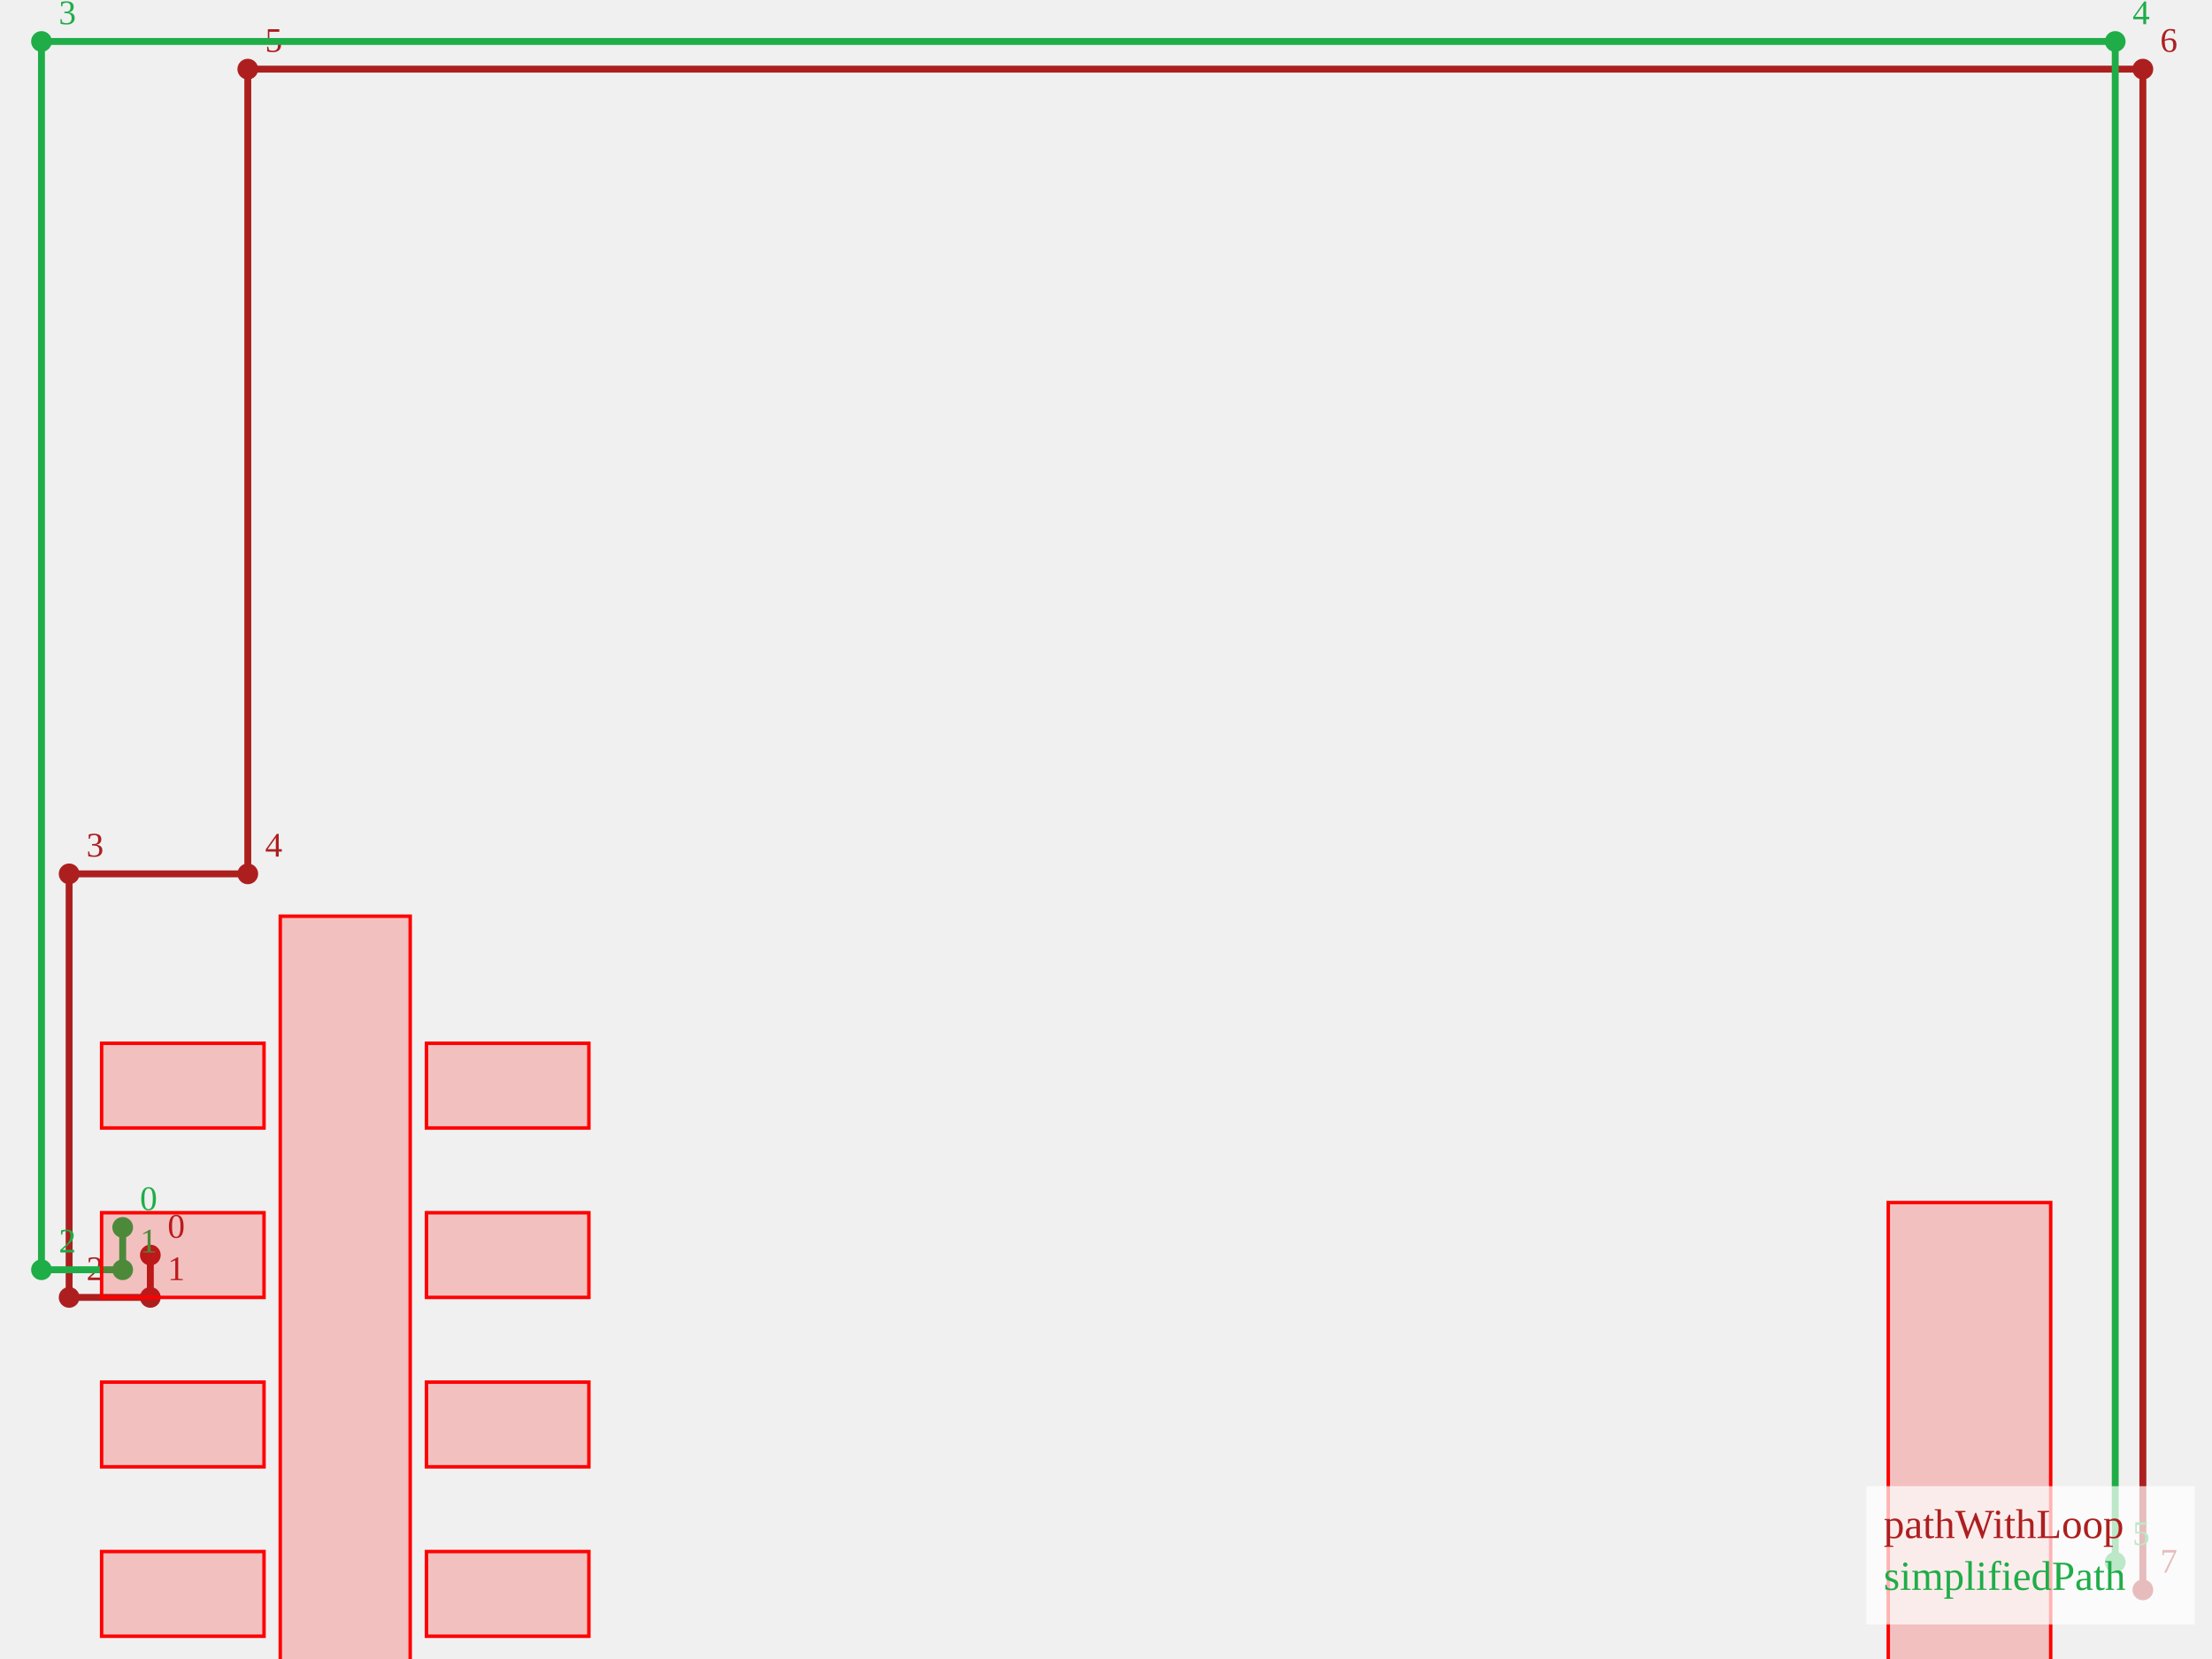
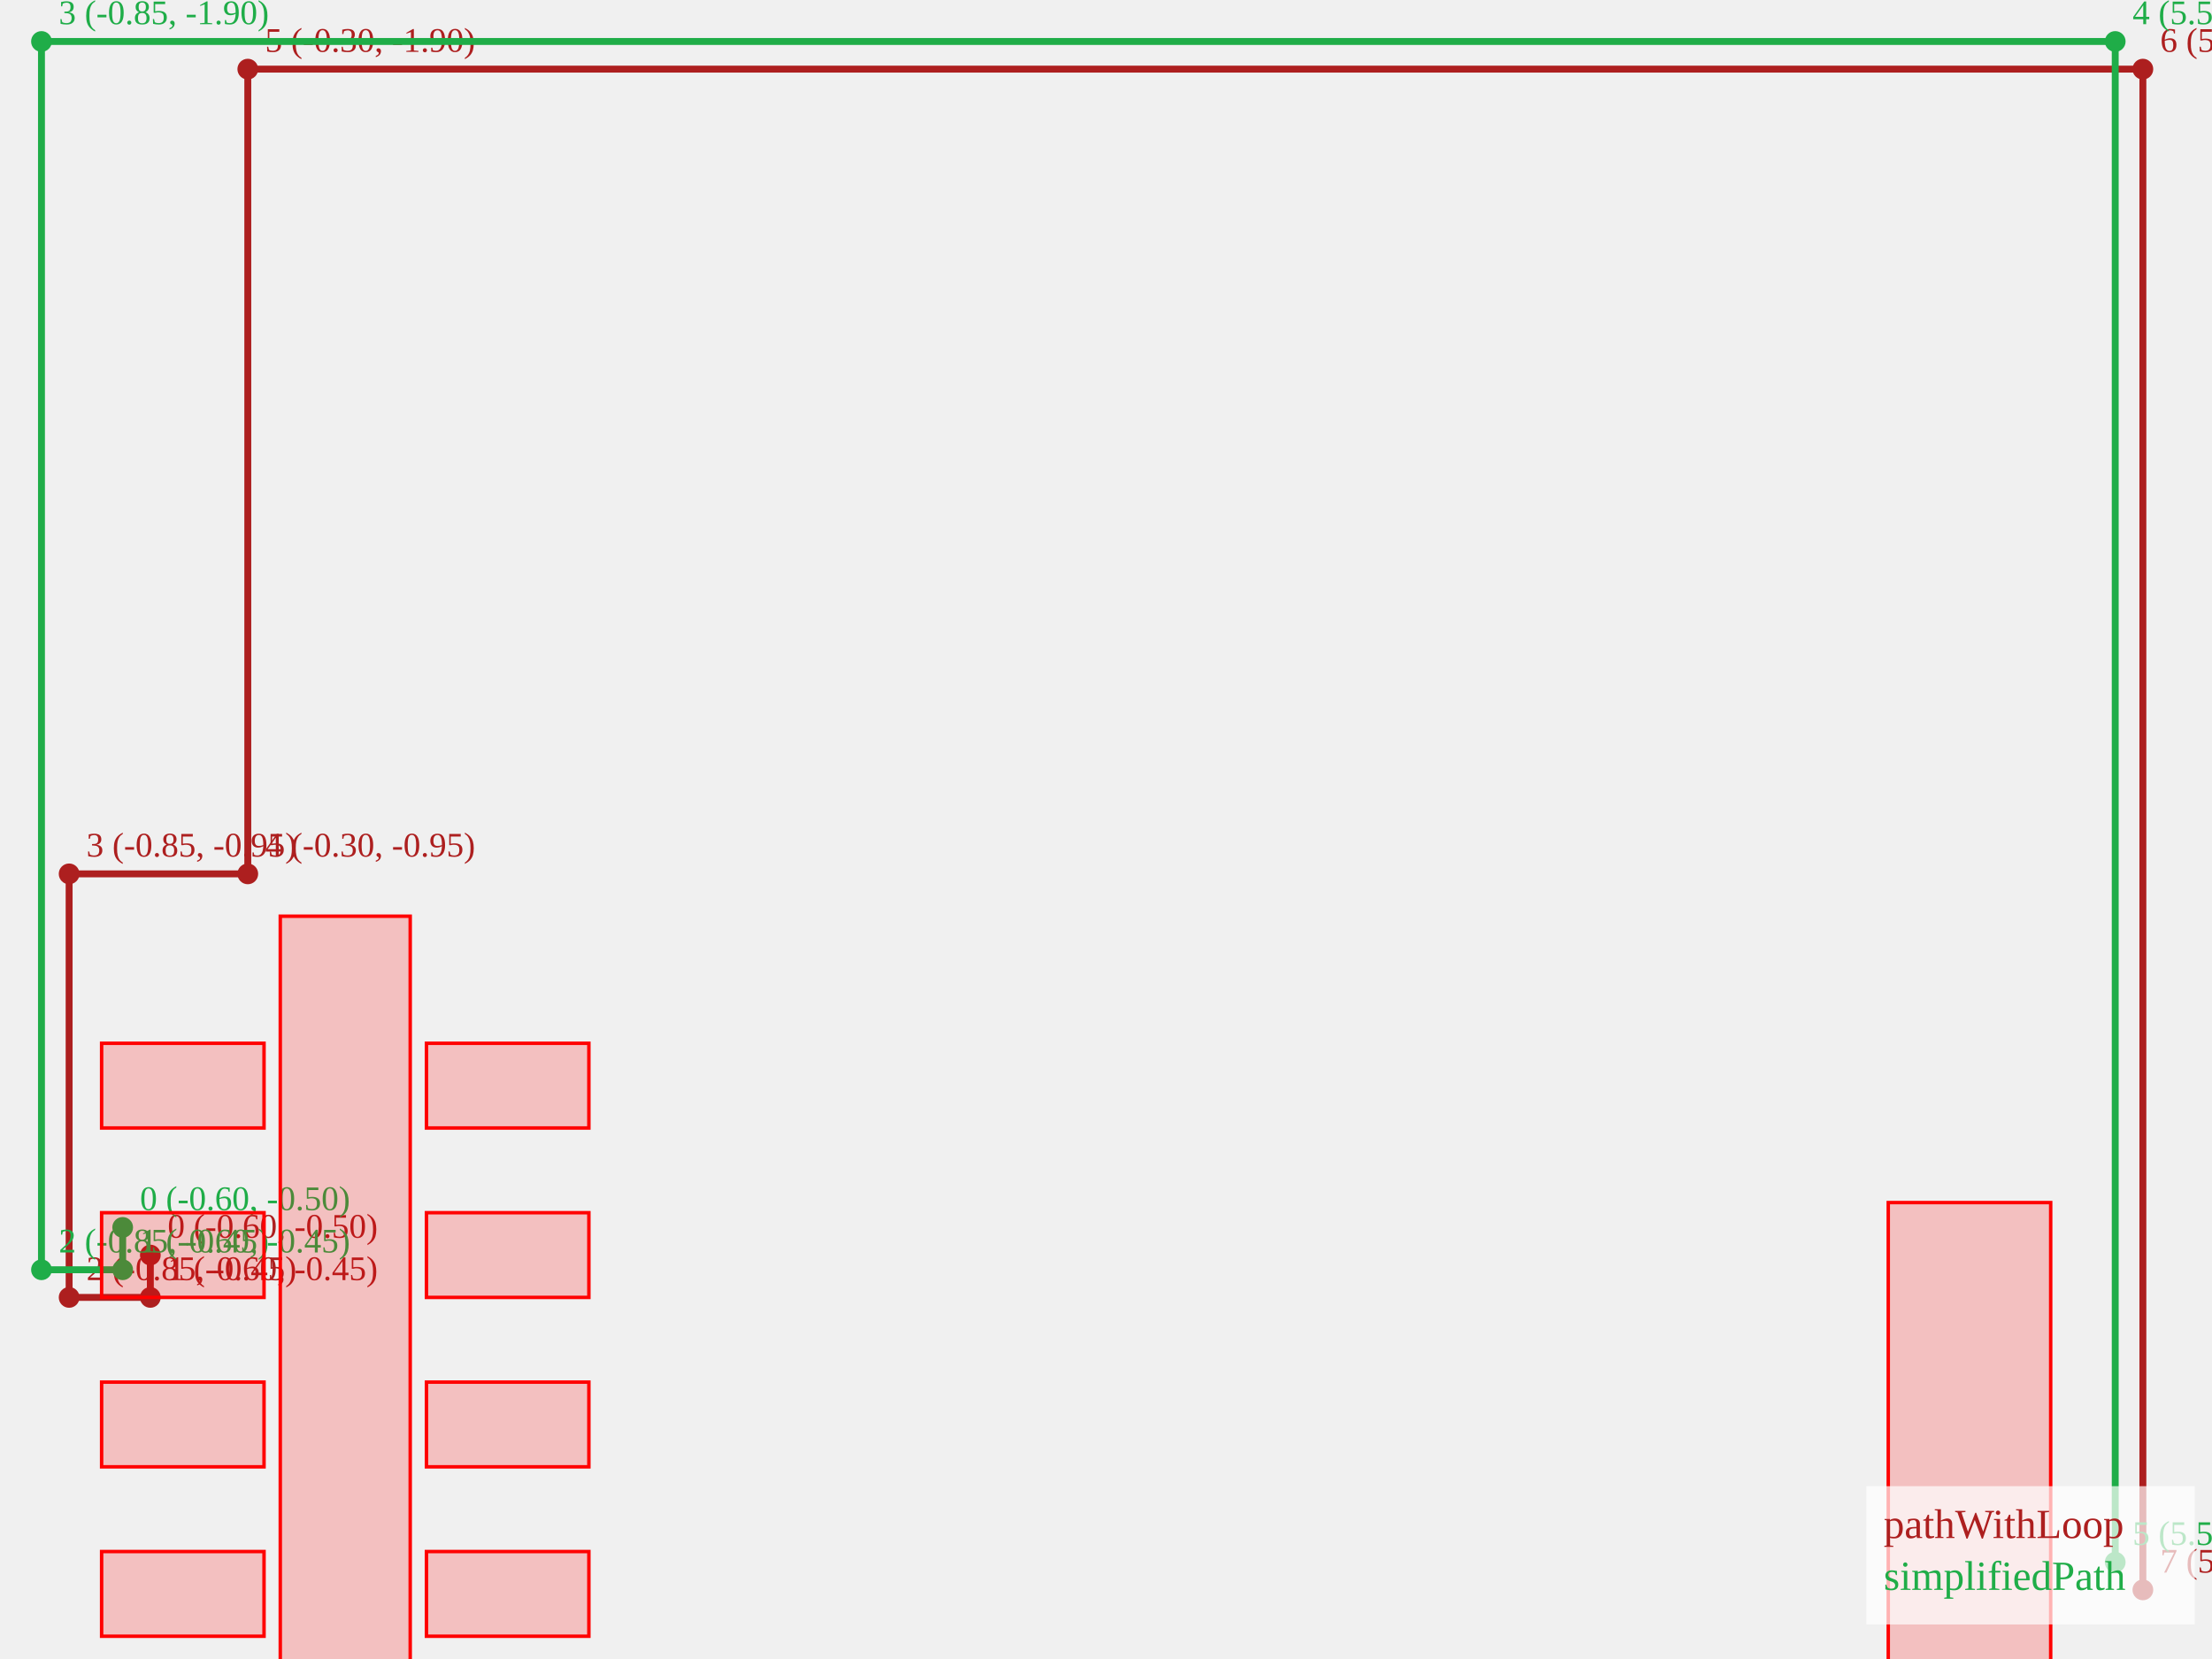
<svg xmlns="http://www.w3.org/2000/svg" width="640" height="480">
  <line x1="43.497" y1="363.126" x2="43.497" y2="375.381" stroke="hsl(0, 70%, 40%)" stroke-width="2" />
  <line x1="43.497" y1="375.381" x2="20" y2="375.381" stroke="hsl(0, 70%, 40%)" stroke-width="2" />
  <line x1="20" y1="375.381" x2="20" y2="252.836" stroke="hsl(0, 70%, 40%)" stroke-width="2" />
  <line x1="20" y1="252.836" x2="71.693" y2="252.836" stroke="hsl(0, 70%, 40%)" stroke-width="2" />
  <line x1="71.693" y1="252.836" x2="71.693" y2="20" stroke="hsl(0, 70%, 40%)" stroke-width="2" />
  <line x1="71.693" y1="20" x2="620" y2="20" stroke="hsl(0, 70%, 40%)" stroke-width="2" />
  <line x1="620" y1="20" x2="620" y2="460" stroke="hsl(0, 70%, 40%)" stroke-width="2" />
  <circle cx="43.497" cy="363.126" r="3" fill="hsl(0, 70%, 40%)" />
-   <text x="48.497" y="358.126" font-size="10" fill="hsl(0, 70%, 40%)">0</text>
+   <text x="48.497" y="358.126" font-size="10" fill="hsl(0, 70%, 40%)">0 (-0.60, -0.50)</text>
  <circle cx="43.497" cy="375.381" r="3" fill="hsl(0, 70%, 40%)" />
-   <text x="48.497" y="370.381" font-size="10" fill="hsl(0, 70%, 40%)">1</text>
+   <text x="48.497" y="370.381" font-size="10" fill="hsl(0, 70%, 40%)">1 (-0.60, -0.45)</text>
  <circle cx="20" cy="375.381" r="3" fill="hsl(0, 70%, 40%)" />
-   <text x="25" y="370.381" font-size="10" fill="hsl(0, 70%, 40%)">2</text>
+   <text x="25" y="370.381" font-size="10" fill="hsl(0, 70%, 40%)">2 (-0.85, -0.45)</text>
  <circle cx="20" cy="252.836" r="3" fill="hsl(0, 70%, 40%)" />
-   <text x="25" y="247.836" font-size="10" fill="hsl(0, 70%, 40%)">3</text>
+   <text x="25" y="247.836" font-size="10" fill="hsl(0, 70%, 40%)">3 (-0.85, -0.95)</text>
  <circle cx="71.693" cy="252.836" r="3" fill="hsl(0, 70%, 40%)" />
-   <text x="76.693" y="247.836" font-size="10" fill="hsl(0, 70%, 40%)">4</text>
+   <text x="76.693" y="247.836" font-size="10" fill="hsl(0, 70%, 40%)">4 (-0.30, -0.95)</text>
  <circle cx="71.693" cy="20" r="3" fill="hsl(0, 70%, 40%)" />
-   <text x="76.693" y="15" font-size="10" fill="hsl(0, 70%, 40%)">5</text>
+   <text x="76.693" y="15" font-size="10" fill="hsl(0, 70%, 40%)">5 (-0.30, -1.90)</text>
  <circle cx="620" cy="20" r="3" fill="hsl(0, 70%, 40%)" />
-   <text x="625" y="15" font-size="10" fill="hsl(0, 70%, 40%)">6</text>
+   <text x="625" y="15" font-size="10" fill="hsl(0, 70%, 40%)">6 (5.53, -1.90)</text>
  <circle cx="620" cy="460" r="3" fill="hsl(0, 70%, 40%)" />
-   <text x="625" y="455" font-size="10" fill="hsl(0, 70%, 40%)">7</text>
+   <text x="625" y="455" font-size="10" fill="hsl(0, 70%, 40%)">7 (5.53, -0.10)</text>
  <line x1="35.497" y1="355.126" x2="35.497" y2="367.381" stroke="hsl(137.5, 70%, 40%)" stroke-width="2" />
  <line x1="35.497" y1="367.381" x2="12" y2="367.381" stroke="hsl(137.5, 70%, 40%)" stroke-width="2" />
  <line x1="12" y1="367.381" x2="12" y2="12" stroke="hsl(137.5, 70%, 40%)" stroke-width="2" />
  <line x1="12" y1="12" x2="612" y2="12" stroke="hsl(137.5, 70%, 40%)" stroke-width="2" />
  <line x1="612" y1="12" x2="612" y2="452" stroke="hsl(137.5, 70%, 40%)" stroke-width="2" />
  <circle cx="35.497" cy="355.126" r="3" fill="hsl(137.5, 70%, 40%)" />
-   <text x="40.497" y="350.126" font-size="10" fill="hsl(137.5, 70%, 40%)">0</text>
+   <text x="40.497" y="350.126" font-size="10" fill="hsl(137.5, 70%, 40%)">0 (-0.60, -0.50)</text>
  <circle cx="35.497" cy="367.381" r="3" fill="hsl(137.5, 70%, 40%)" />
-   <text x="40.497" y="362.381" font-size="10" fill="hsl(137.5, 70%, 40%)">1</text>
+   <text x="40.497" y="362.381" font-size="10" fill="hsl(137.5, 70%, 40%)">1 (-0.60, -0.45)</text>
  <circle cx="12" cy="367.381" r="3" fill="hsl(137.5, 70%, 40%)" />
-   <text x="17" y="362.381" font-size="10" fill="hsl(137.5, 70%, 40%)">2</text>
+   <text x="17" y="362.381" font-size="10" fill="hsl(137.5, 70%, 40%)">2 (-0.85, -0.45)</text>
  <circle cx="12" cy="12" r="3" fill="hsl(137.5, 70%, 40%)" />
-   <text x="17" y="7" font-size="10" fill="hsl(137.5, 70%, 40%)">3</text>
+   <text x="17" y="7" font-size="10" fill="hsl(137.5, 70%, 40%)">3 (-0.85, -1.90)</text>
  <circle cx="612" cy="12" r="3" fill="hsl(137.5, 70%, 40%)" />
-   <text x="617" y="7" font-size="10" fill="hsl(137.5, 70%, 40%)">4</text>
+   <text x="617" y="7" font-size="10" fill="hsl(137.5, 70%, 40%)">4 (5.53, -1.90)</text>
  <circle cx="612" cy="452" r="3" fill="hsl(137.5, 70%, 40%)" />
-   <text x="617" y="447" font-size="10" fill="hsl(137.5, 70%, 40%)">5</text>
+   <text x="617" y="447" font-size="10" fill="hsl(137.5, 70%, 40%)">5 (5.53, -0.10)</text>
  <rect x="81.092" y="265.09" width="37.595" height="441.162" fill="rgba(255,0,0,0.2)" stroke="red" stroke-width="1" />
  <rect x="81.092" y="208.719" width="0" height="49.018" fill="rgba(255,0,0,0.2)" stroke="red" stroke-width="1" />
  <rect x="71.693" y="713.605" width="18.798" height="49.018" fill="rgba(255,0,0,0.2)" stroke="red" stroke-width="1" />
  <rect x="546.333" y="347.943" width="46.994" height="275.456" fill="rgba(255,0,0,0.2)" stroke="red" stroke-width="1" />
  <rect x="29.399" y="644.98" width="46.994" height="24.509" fill="rgba(255,0,0,0.2)" stroke="red" stroke-width="1" />
  <rect x="29.399" y="595.962" width="46.994" height="24.509" fill="rgba(255,0,0,0.2)" stroke="red" stroke-width="1" />
  <rect x="29.399" y="546.944" width="46.994" height="24.509" fill="rgba(255,0,0,0.2)" stroke="red" stroke-width="1" />
  <rect x="29.399" y="497.926" width="46.994" height="24.509" fill="rgba(255,0,0,0.2)" stroke="red" stroke-width="1" />
  <rect x="29.399" y="448.908" width="46.994" height="24.509" fill="rgba(255,0,0,0.2)" stroke="red" stroke-width="1" />
  <rect x="29.399" y="399.89" width="46.994" height="24.509" fill="rgba(255,0,0,0.2)" stroke="red" stroke-width="1" />
  <rect x="29.399" y="350.872" width="46.994" height="24.509" fill="rgba(255,0,0,0.2)" stroke="red" stroke-width="1" />
  <rect x="29.399" y="301.854" width="46.994" height="24.509" fill="rgba(255,0,0,0.2)" stroke="red" stroke-width="1" />
  <rect x="123.387" y="301.854" width="46.994" height="24.509" fill="rgba(255,0,0,0.2)" stroke="red" stroke-width="1" />
  <rect x="123.387" y="350.872" width="46.994" height="24.509" fill="rgba(255,0,0,0.2)" stroke="red" stroke-width="1" />
  <rect x="123.387" y="399.89" width="46.994" height="24.509" fill="rgba(255,0,0,0.2)" stroke="red" stroke-width="1" />
  <rect x="123.387" y="448.908" width="46.994" height="24.509" fill="rgba(255,0,0,0.2)" stroke="red" stroke-width="1" />
  <rect x="123.387" y="497.926" width="46.994" height="24.509" fill="rgba(255,0,0,0.2)" stroke="red" stroke-width="1" />
  <rect x="123.387" y="546.944" width="46.994" height="24.509" fill="rgba(255,0,0,0.2)" stroke="red" stroke-width="1" />
  <rect x="123.387" y="595.962" width="46.994" height="24.509" fill="rgba(255,0,0,0.2)" stroke="red" stroke-width="1" />
  <rect x="123.387" y="644.98" width="46.994" height="24.509" fill="rgba(255,0,0,0.2)" stroke="red" stroke-width="1" />
  <rect x="505.562" y="484.643" width="46.994" height="24.509" fill="rgba(255,0,0,0.2)" stroke="red" stroke-width="1" />
  <rect x="587.104" y="484.509" width="46.994" height="24.509" fill="rgba(255,0,0,0.2)" stroke="red" stroke-width="1" />
  <g transform="translate(540, 430)">
    <rect x="0" y="0" width="95" height="40" fill="white" opacity="0.7" />
    <text x="5" y="15" font-size="12" fill="hsl(0, 70%, 40%)">pathWithLoop</text>
    <text x="5" y="30" font-size="12" fill="hsl(137.5, 70%, 40%)">simplifiedPath</text>
  </g>
</svg>
